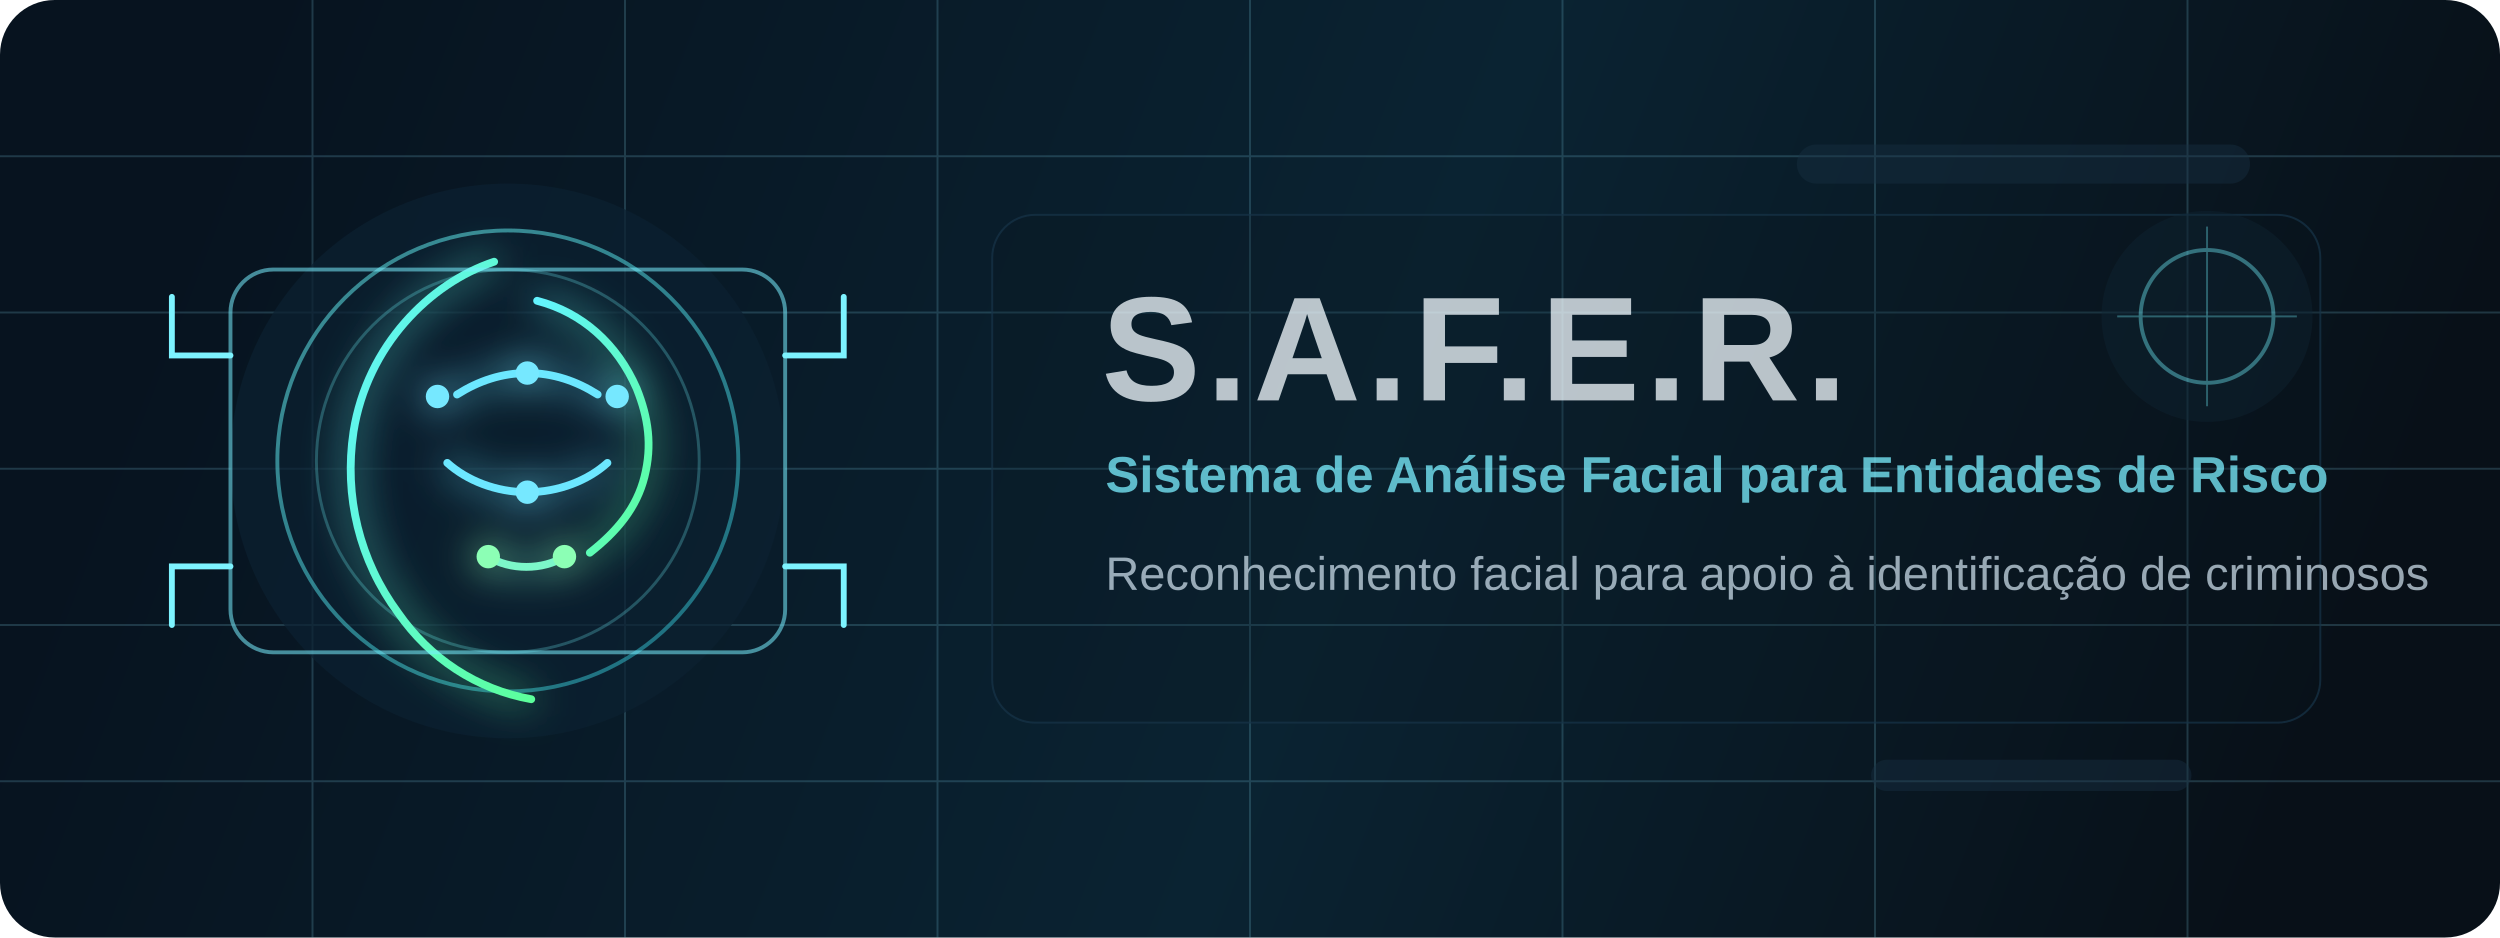
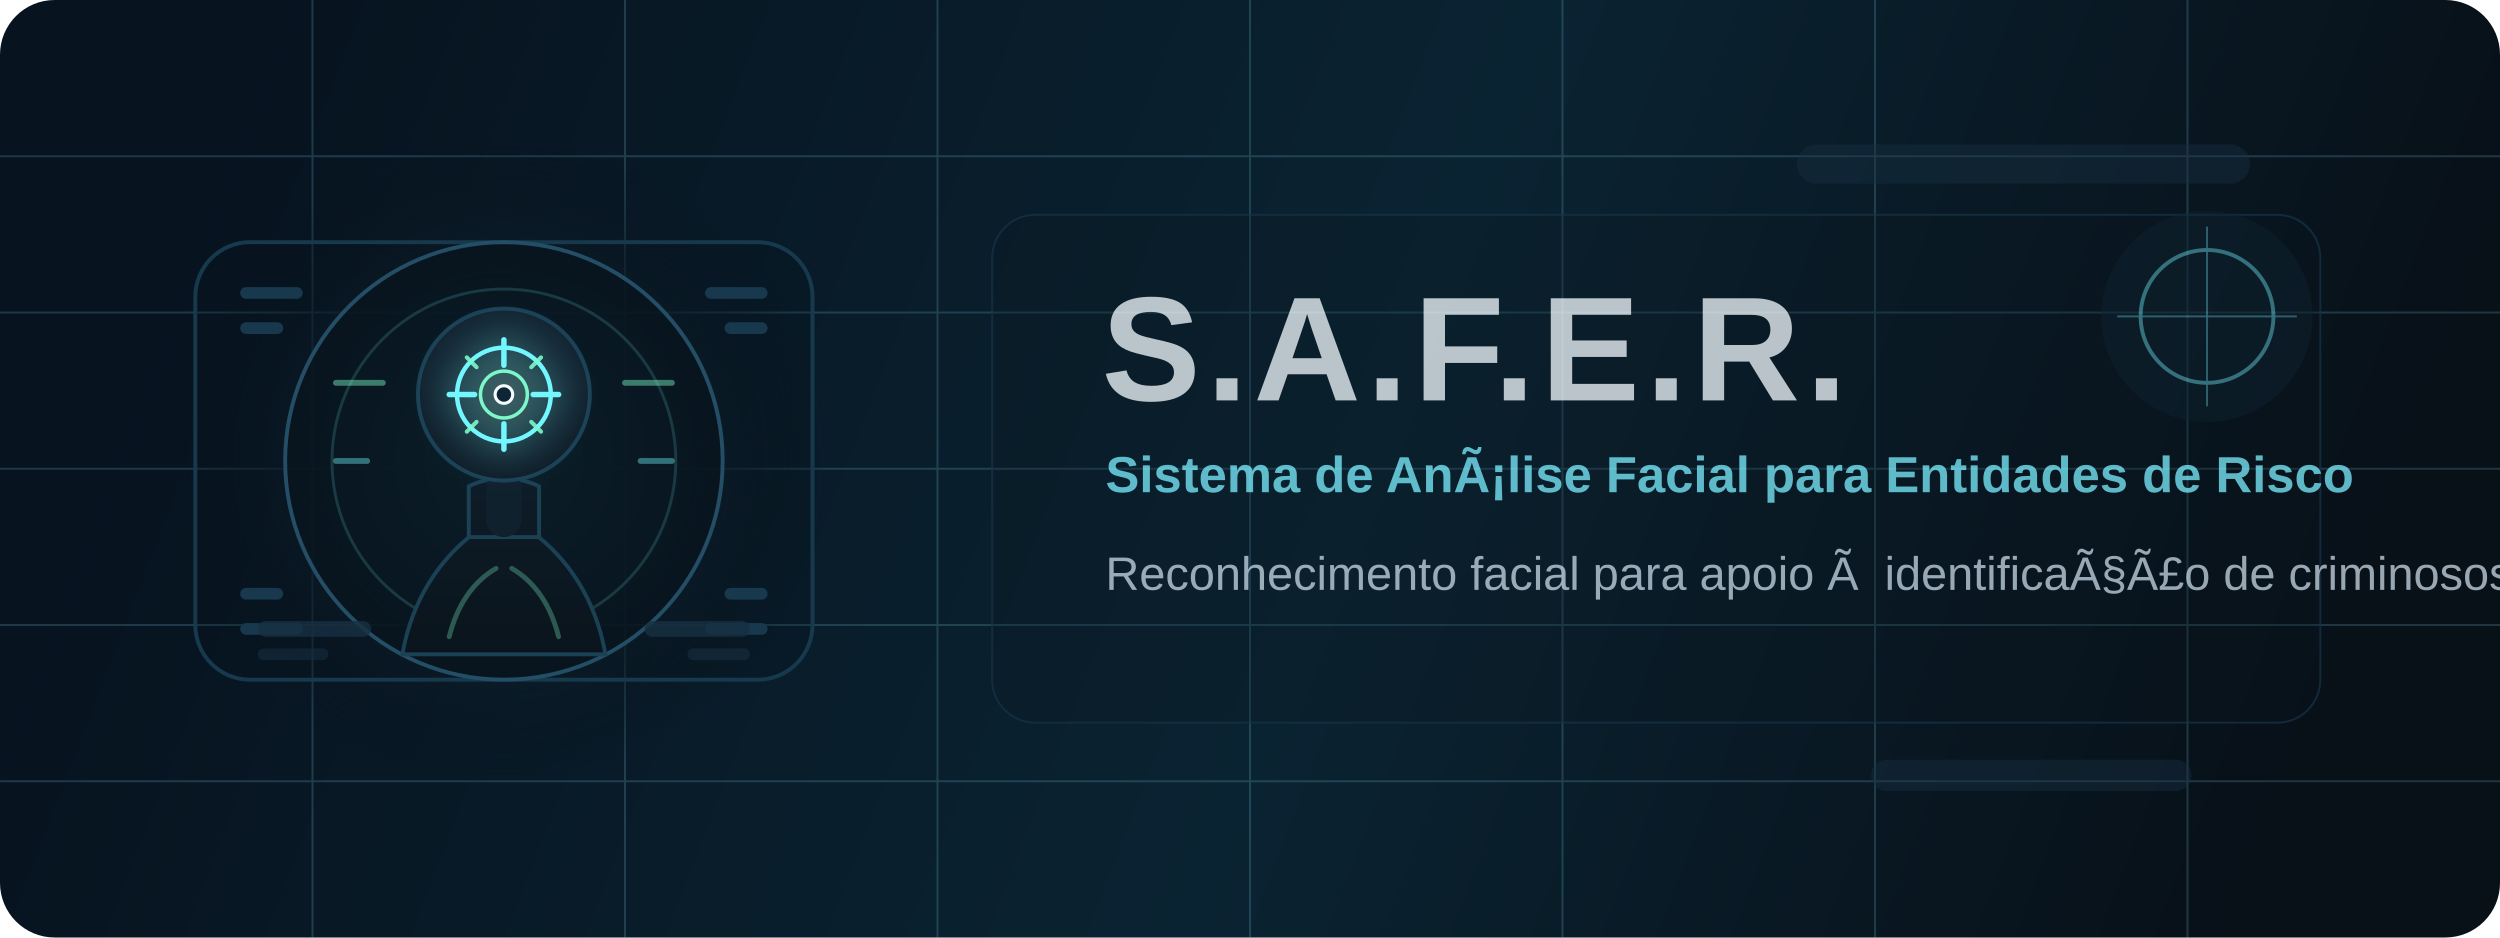
<svg xmlns="http://www.w3.org/2000/svg" width="1280" height="480" viewBox="0 0 1280 480" fill="none">
  <defs>
    <linearGradient id="bg" x1="120" y1="40" x2="1160" y2="440" gradientUnits="userSpaceOnUse">
      <stop stop-color="#07131F" />
      <stop offset="0.55" stop-color="#0A2332" />
      <stop offset="1" stop-color="#081018" />
    </linearGradient>
    <linearGradient id="accent" x1="312" y1="78" x2="502" y2="320" gradientUnits="userSpaceOnUse">
      <stop stop-color="#5CE1E6" />
      <stop offset="1" stop-color="#1EA4B8" />
    </linearGradient>
    <linearGradient id="line" x1="0" y1="0" x2="1" y2="1">
      <stop stop-color="#63F4FF" />
      <stop offset="1" stop-color="#5BFF9B" />
+     </linearGradient>
+     <radialGradient id="scopeGlow" cx="0" cy="0" r="1" gradientUnits="userSpaceOnUse" gradientTransform="translate(258 236) rotate(90) scale(166)">
+       <stop stop-color="#173A4A" stop-opacity="0.95" />
+       <stop offset="0.6" stop-color="#0C1E2B" stop-opacity="0.8" />
+       <stop offset="1" stop-color="#081119" stop-opacity="0" />
+     </radialGradient>
+     <linearGradient id="silhouette" x1="258" y1="164" x2="258" y2="340" gradientUnits="userSpaceOnUse">
+       <stop stop-color="#122331" />
+       <stop offset="1" stop-color="#09131B" />
    </linearGradient>
    <filter id="softGlow" x="-50%" y="-50%" width="200%" height="200%">
      <feGaussianBlur stdDeviation="10" result="blur" />
      <feMerge>
        <feMergeNode in="blur" />
        <feMergeNode in="SourceGraphic" />
      </feMerge>
    </filter>
  </defs>
  <rect width="1280" height="480" rx="28" fill="url(#bg)" />
  <g opacity="0.18">
    <path d="M0 80H1280" stroke="#8CE5FF" />
    <path d="M0 160H1280" stroke="#8CE5FF" />
    <path d="M0 240H1280" stroke="#8CE5FF" />
    <path d="M0 320H1280" stroke="#8CE5FF" />
    <path d="M0 400H1280" stroke="#8CE5FF" />
    <path d="M160 0V480" stroke="#8CE5FF" />
    <path d="M320 0V480" stroke="#8CE5FF" />
    <path d="M480 0V480" stroke="#8CE5FF" />
    <path d="M640 0V480" stroke="#8CE5FF" />
    <path d="M800 0V480" stroke="#8CE5FF" />
    <path d="M960 0V480" stroke="#8CE5FF" />
    <path d="M1120 0V480" stroke="#8CE5FF" />
  </g>
-   <circle cx="260" cy="236" r="142" fill="#0B2030" opacity="0.72" />
-   <circle cx="260" cy="236" r="118" fill="none" stroke="url(#accent)" stroke-width="2" opacity="0.55" />
-   <circle cx="260" cy="236" r="98" fill="none" stroke="#73F7FF" stroke-width="1.5" opacity="0.25" />
-   <g filter="url(#softGlow)">
-     <path d="M253 134C220 145 188 177 181 221C176 254 184 287 204 314C220 337 244 353 272 358" stroke="url(#line)" stroke-width="4" stroke-linecap="round" />
-     <path d="M275 154C298 160 316 176 326 199C332 214 334 228 330 244C326 260 316 272 302 283" stroke="url(#line)" stroke-width="4" stroke-linecap="round" />
-     <path d="M234 202C245 195 257 191 270 191C283 191 295 195 306 202" stroke="#6CE7FF" stroke-width="4" stroke-linecap="round" />
-     <path d="M229 237C239 246 254 252 270 252C286 252 301 246 311 237" stroke="#6CE7FF" stroke-width="4" stroke-linecap="round" />
-     <path d="M250 285C261 292 278 292 289 285" stroke="#7CF7C9" stroke-width="4" stroke-linecap="round" />
-     <circle cx="224" cy="203" r="6" fill="#76E8FF" />
-     <circle cx="316" cy="203" r="6" fill="#76E8FF" />
-     <circle cx="270" cy="191" r="6" fill="#76E8FF" />
-     <circle cx="270" cy="252" r="6" fill="#76E8FF" />
-     <circle cx="250" cy="285" r="6" fill="#8CFFB5" />
-     <circle cx="289" cy="285" r="6" fill="#8CFFB5" />
+   <g>
+     <circle cx="258" cy="236" r="166" fill="url(#scopeGlow)" />
+     <rect x="100" y="124" width="316" height="224" rx="28" fill="#08131B" fill-opacity="0.2" stroke="#17394D" stroke-width="2" />
+     <circle cx="258" cy="236" r="112" fill="#07131B" fill-opacity="0.6" stroke="#234E66" stroke-width="2" />
+     <circle cx="258" cy="236" r="88" fill="none" stroke="#73F7FF" stroke-opacity="0.16" stroke-width="1.5" />
+     <path d="M126 150H152" stroke="#17384D" stroke-width="6" stroke-linecap="round" />
+     <path d="M126 168H142" stroke="#17384D" stroke-width="6" stroke-linecap="round" />
+     <path d="M364 150H390" stroke="#17384D" stroke-width="6" stroke-linecap="round" />
+     <path d="M374 168H390" stroke="#17384D" stroke-width="6" stroke-linecap="round" />
+     <path d="M126 322H152" stroke="#17384D" stroke-width="6" stroke-linecap="round" />
+     <path d="M126 304H142" stroke="#17384D" stroke-width="6" stroke-linecap="round" />
+     <path d="M364 322H390" stroke="#17384D" stroke-width="6" stroke-linecap="round" />
+     <path d="M374 304H390" stroke="#17384D" stroke-width="6" stroke-linecap="round" />
+     <path d="M172 196H196" stroke="#7CF7C9" stroke-opacity="0.45" stroke-width="3" stroke-linecap="round" />
+     <path d="M320 196H344" stroke="#7CF7C9" stroke-opacity="0.45" stroke-width="3" stroke-linecap="round" />
+     <path d="M172 236H188" stroke="#73F7FF" stroke-opacity="0.4" stroke-width="3" stroke-linecap="round" />
+     <path d="M328 236H344" stroke="#73F7FF" stroke-opacity="0.4" stroke-width="3" stroke-linecap="round" />
+     <g transform="translate(0 9)">
+       <path d="M206 326C211 298 225 277 244 263C248 260 253 258 258 258C263 258 268 260 272 263C291 277 305 298 310 326Z" fill="url(#silhouette)" stroke="#1B4155" stroke-width="2" />
+       <path d="M240 240C246 237 252 236 258 236C264 236 270 237 276 240V266H240V240Z" fill="url(#silhouette)" stroke="#1B4155" stroke-width="2" />
+       <rect x="249" y="232" width="18" height="34" rx="9" fill="#10212E" />
+       <circle cx="258" cy="193" r="44" fill="url(#silhouette)" stroke="#1B4155" stroke-width="2" />
+       <path d="M230 317C234 301 242 289 254 282" stroke="#7CF7C9" stroke-opacity="0.3" stroke-width="2.5" stroke-linecap="round" />
+       <path d="M286 317C282 301 274 289 262 282" stroke="#7CF7C9" stroke-opacity="0.3" stroke-width="2.5" stroke-linecap="round" />
+       <g filter="url(#softGlow)">
+         <circle cx="258" cy="193" r="24" fill="none" stroke="#73F7FF" stroke-width="2.3" />
+         <circle cx="258" cy="193" r="12" fill="none" stroke="#7CF7C9" stroke-width="1.8" />
+         <circle cx="258" cy="193" r="4.5" fill="#0F2636" stroke="#F4FBFF" stroke-width="1.6" />
+         <path d="M230 193H243" stroke="#73F7FF" stroke-width="2.8" stroke-linecap="round" />
+         <path d="M273 193H286" stroke="#73F7FF" stroke-width="2.8" stroke-linecap="round" />
+         <path d="M258 165V178" stroke="#73F7FF" stroke-width="2.8" stroke-linecap="round" />
+         <path d="M258 208V221" stroke="#73F7FF" stroke-width="2.8" stroke-linecap="round" />
+         <path d="M239 174L244 179" stroke="#7CF7C9" stroke-width="2.1" stroke-linecap="round" opacity="0.9" />
+         <path d="M277 174L272 179" stroke="#7CF7C9" stroke-width="2.1" stroke-linecap="round" opacity="0.9" />
+         <path d="M239 212L244 207" stroke="#7CF7C9" stroke-width="2.1" stroke-linecap="round" opacity="0.9" />
+         <path d="M277 212L272 207" stroke="#7CF7C9" stroke-width="2.1" stroke-linecap="round" opacity="0.9" />
+       </g>
+     </g>
+     <rect x="132" y="318" width="58" height="8" rx="4" fill="#173042" opacity="0.8" />
+     <rect x="132" y="332" width="36" height="6" rx="3" fill="#173042" opacity="0.55" />
+     <rect x="330" y="318" width="54" height="8" rx="4" fill="#173042" opacity="0.8" />
+     <rect x="352" y="332" width="32" height="6" rx="3" fill="#173042" opacity="0.55" />
  </g>
-   <rect x="118" y="138" width="284" height="196" rx="22" stroke="#78EEFF" stroke-width="2" opacity="0.55" />
-   <path d="M118 182H88V152" stroke="#7DF3FF" stroke-width="3" stroke-linecap="round" />
-   <path d="M402 182H432V152" stroke="#7DF3FF" stroke-width="3" stroke-linecap="round" />
-   <path d="M118 290H88V320" stroke="#7DF3FF" stroke-width="3" stroke-linecap="round" />
-   <path d="M402 290H432V320" stroke="#7DF3FF" stroke-width="3" stroke-linecap="round" />
  <g opacity="0.75">
    <rect x="508" y="110" width="680" height="260" rx="22" fill="#0B1621" fill-opacity="0.32" stroke="#163246" />
    <text x="564" y="205" fill="#F4FBFF" font-size="76" font-weight="800" font-family="Segoe UI, Arial, sans-serif" letter-spacing="3">S.A.F.E.R.</text>
-     <text x="566" y="252" fill="#7BEFFF" font-size="26" font-weight="600" font-family="Segoe UI, Arial, sans-serif">Sistema de Análise Facial para Entidades de Risco</text>
-     <text x="566" y="302" fill="#C8D9E6" font-size="24" font-weight="400" font-family="Segoe UI, Arial, sans-serif">Reconhecimento facial para apoio à identificação de criminosos</text>
+     <text x="566" y="252" fill="#7BEFFF" font-size="26" font-weight="600" font-family="Segoe UI, Arial, sans-serif">Sistema de AnÃ¡lise Facial para Entidades de Risco</text>
+     <text x="566" y="302" fill="#C8D9E6" font-size="24" font-weight="400" font-family="Segoe UI, Arial, sans-serif">Reconhecimento facial para apoio Ã  identificaÃ§Ã£o de criminosos</text>
  </g>
  <g opacity="0.42">
    <rect x="920" y="74" width="232" height="20" rx="10" fill="#173042" />
    <rect x="958" y="389" width="164" height="16" rx="8" fill="#173042" />
    <circle cx="1130" cy="162" r="54" fill="#0F2433" />
    <circle cx="1130" cy="162" r="34" fill="none" stroke="#70F1FF" stroke-width="2" />
    <path d="M1130 116V208" stroke="#70F1FF" stroke-opacity="0.8" />
    <path d="M1084 162H1176" stroke="#70F1FF" stroke-opacity="0.8" />
  </g>
</svg>
